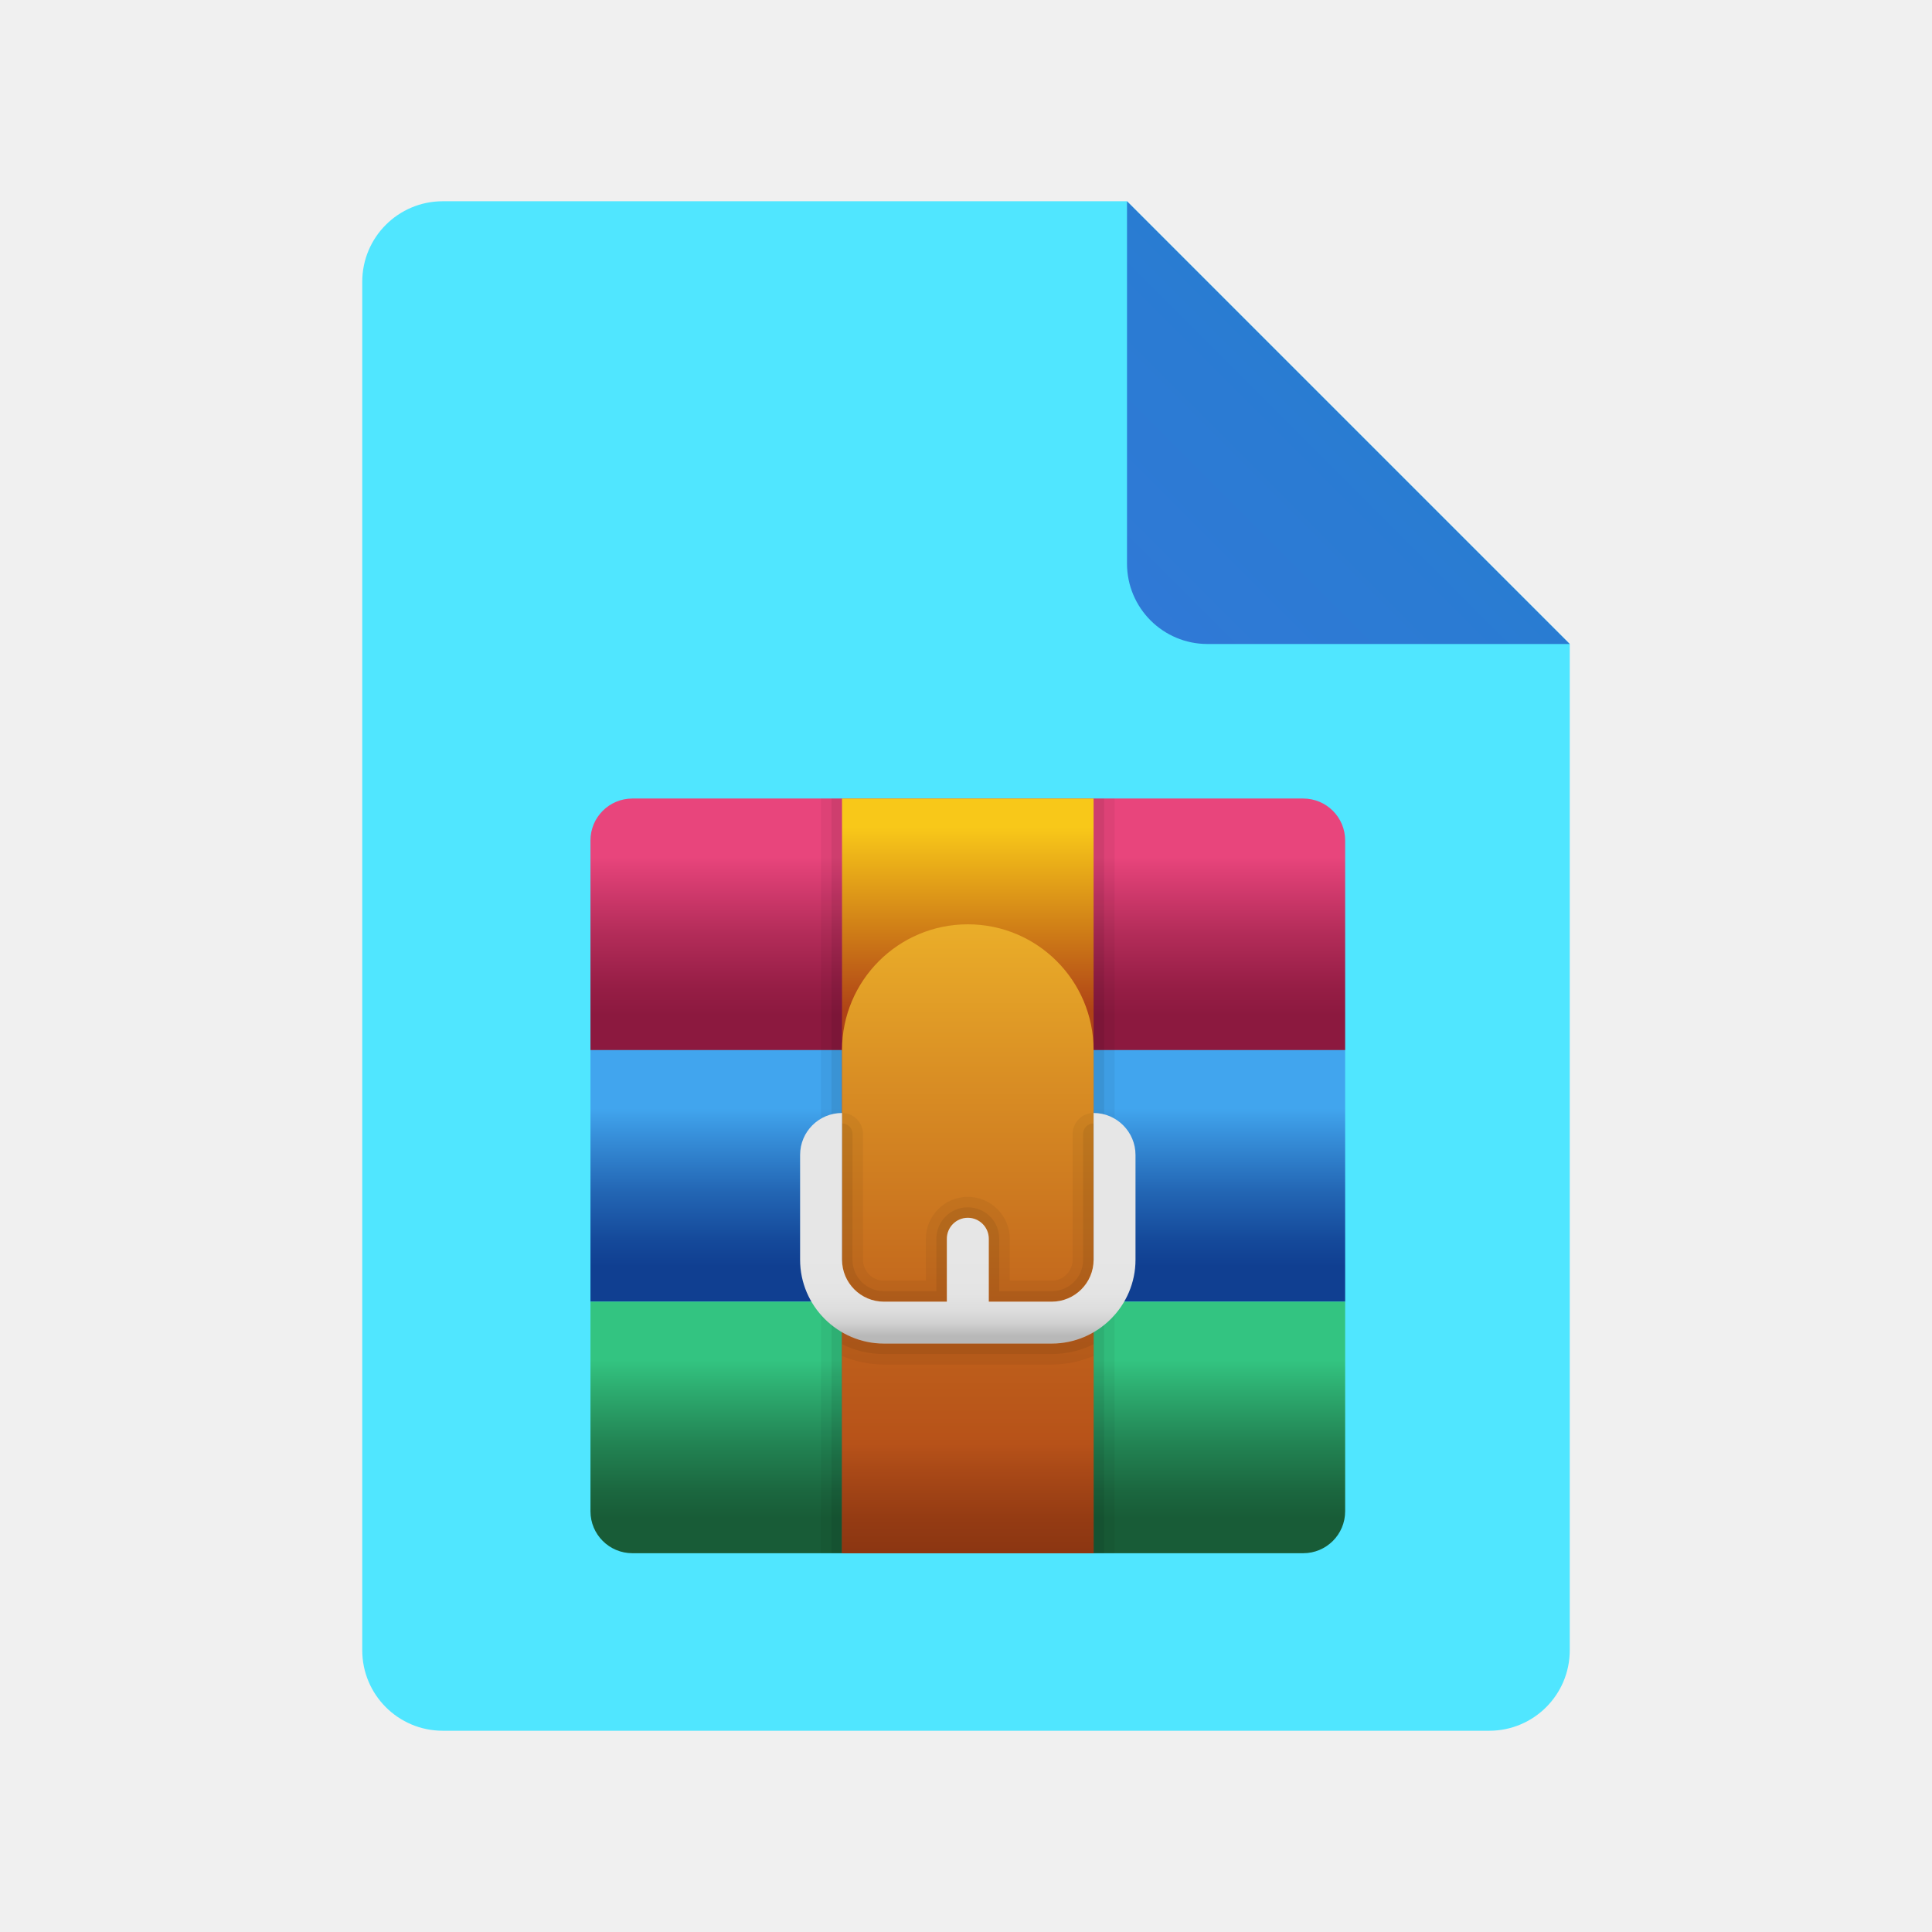
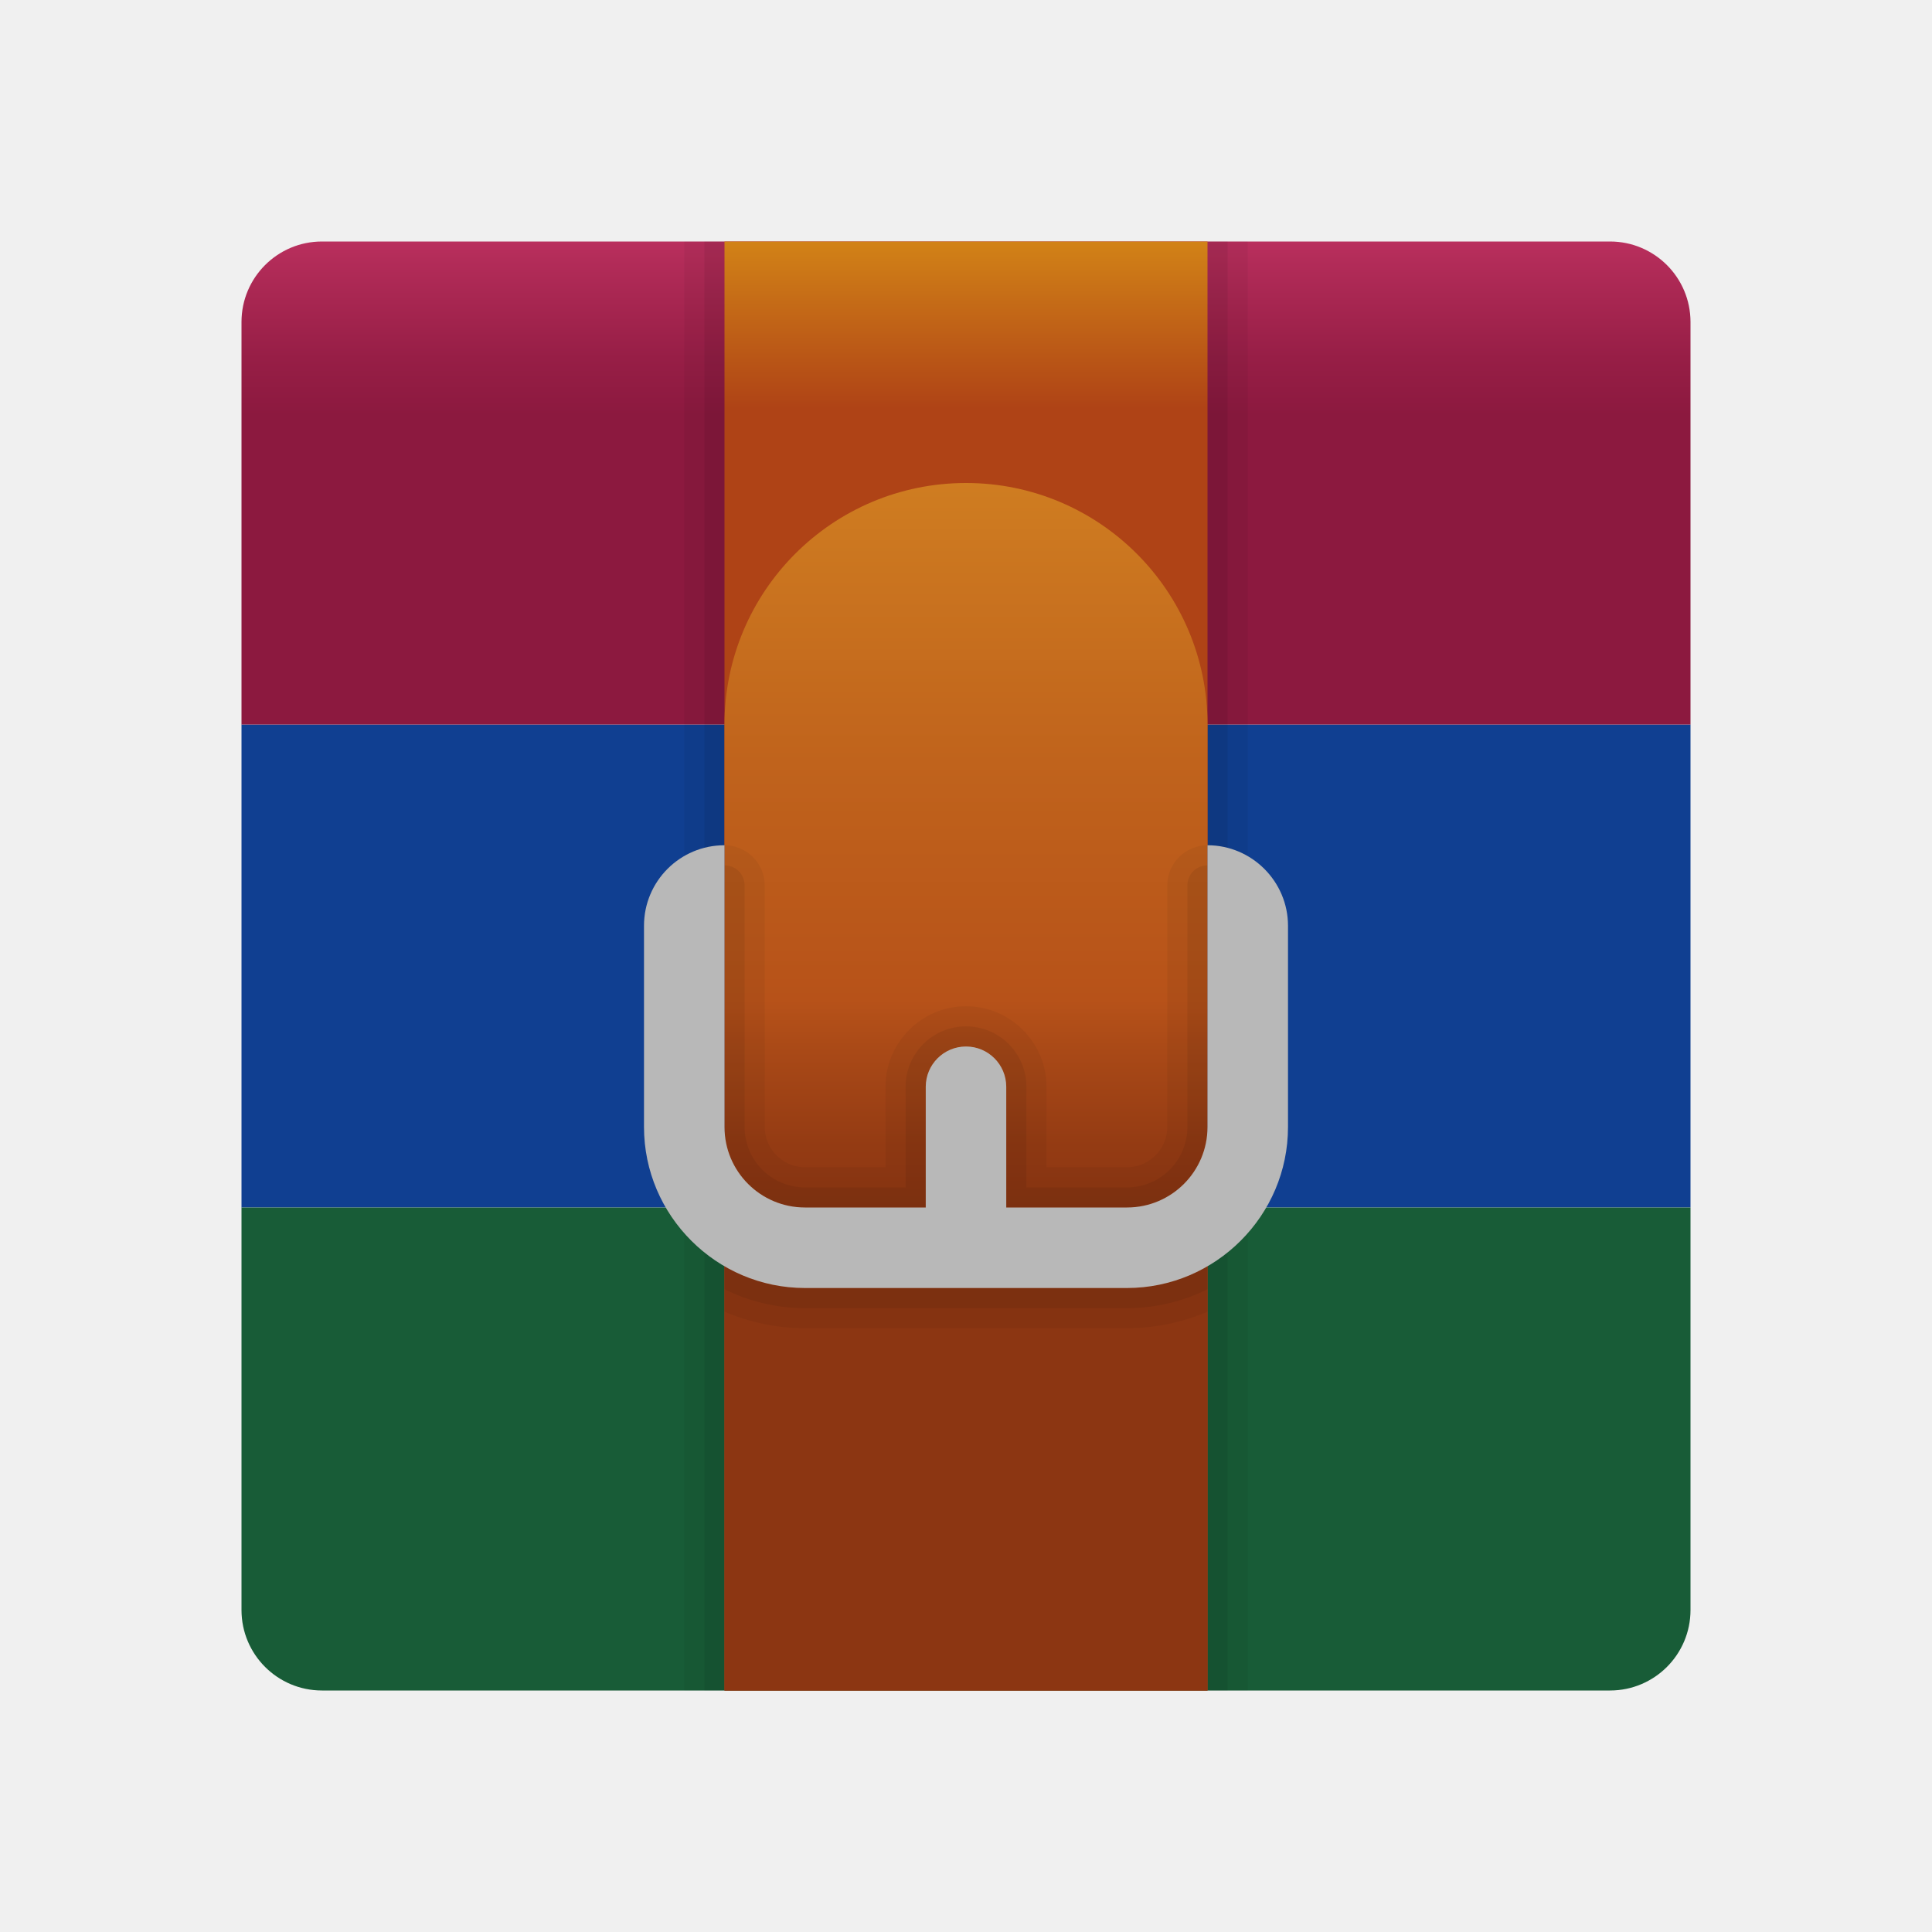
<svg xmlns="http://www.w3.org/2000/svg" xmlns:xlink="http://www.w3.org/1999/xlink" width="48px" height="48px" viewBox="0 0 48 48" version="1.1">
  <defs>
-     <linearGradient x1="0.048" y1="0.952" x2="0.509" y2="0.491" id="gradient_1">
-       <stop offset="0" stop-color="#3079D6" />
-       <stop offset="1" stop-color="#297CD2" />
+     <linearGradient gradientUnits="userSpaceOnUse" x1="18" y1="0" x2="18" y2="12" id="gradient_1">
+       <stop offset="23.3%" stop-color="#41A5EE" />
+       <stop offset="31.7%" stop-color="#3994DE" />
+       <stop offset="56.2%" stop-color="#2366B4" />
+       <stop offset="75.1%" stop-color="#154A9B" />
+       <stop offset="86%" stop-color="#103F91" />
    </linearGradient>
-     <linearGradient x1="0.5" y1="0" x2="0.5" y2="1" id="gradient_2">
-       <stop offset="0.233" stop-color="#41A5EE" />
-       <stop offset="0.317" stop-color="#3994DE" />
-       <stop offset="0.562" stop-color="#2366B4" />
-       <stop offset="0.751" stop-color="#154A9B" />
-       <stop offset="0.86" stop-color="#103F91" />
+     <linearGradient gradientUnits="userSpaceOnUse" x1="18" y1="0" x2="18" y2="12" id="gradient_2">
+       <stop offset="23.3%" stop-color="#E8457C" />
+       <stop offset="27.2%" stop-color="#E14177" />
+       <stop offset="53.7%" stop-color="#B32C59" />
+       <stop offset="74.2%" stop-color="#971E46" />
+       <stop offset="86%" stop-color="#8C193F" />
    </linearGradient>
-     <linearGradient x1="0.5" y1="0" x2="0.5" y2="1" id="gradient_3">
-       <stop offset="0.233" stop-color="#E8457C" />
-       <stop offset="0.272" stop-color="#E14177" />
-       <stop offset="0.537" stop-color="#B32C59" />
-       <stop offset="0.742" stop-color="#971E46" />
-       <stop offset="0.86" stop-color="#8C193F" />
+     <linearGradient gradientUnits="userSpaceOnUse" x1="18" y1="0" x2="18" y2="12" id="gradient_3">
+       <stop offset="23.3%" stop-color="#33C481" />
+       <stop offset="32.5%" stop-color="#2EB173" />
+       <stop offset="56.6%" stop-color="#228353" />
+       <stop offset="75.2%" stop-color="#1B673F" />
+       <stop offset="86%" stop-color="#185C37" />
    </linearGradient>
-     <linearGradient x1="0.5" y1="0" x2="0.5" y2="1" id="gradient_4">
-       <stop offset="0.233" stop-color="#33C481" />
-       <stop offset="0.325" stop-color="#2EB173" />
-       <stop offset="0.566" stop-color="#228353" />
-       <stop offset="0.752" stop-color="#1B673F" />
-       <stop offset="0.86" stop-color="#185C37" />
+     <linearGradient gradientUnits="userSpaceOnUse" x1="6" y1="0" x2="6" y2="36" id="gradient_4">
+       <stop offset="3.9%" stop-color="#F8C819" />
+       <stop offset="28.2%" stop-color="#AF4316" />
    </linearGradient>
-     <linearGradient x1="0.5" y1="0" x2="0.5" y2="1" id="gradient_5">
-       <stop offset="0.039" stop-color="#F8C819" />
-       <stop offset="0.282" stop-color="#AF4316" />
+     <linearGradient gradientUnits="userSpaceOnUse" x1="6" y1="0" x2="6" y2="30" id="gradient_5">
+       <stop offset="0%" stop-color="#EAAD29" />
+       <stop offset="24.5%" stop-color="#D98E24" />
+       <stop offset="63.2%" stop-color="#C0631C" />
+       <stop offset="82.8%" stop-color="#B75219" />
+       <stop offset="87.1%" stop-color="#A94917" />
+       <stop offset="94.9%" stop-color="#943B13" />
+       <stop offset="100%" stop-color="#8C3612" />
    </linearGradient>
-     <linearGradient x1="0.5" y1="0" x2="0.5" y2="1" id="gradient_6">
-       <stop offset="0" stop-color="#EAAD29" />
-       <stop offset="0.245" stop-color="#D98E24" />
-       <stop offset="0.632" stop-color="#C0631C" />
-       <stop offset="0.828" stop-color="#B75219" />
-       <stop offset="0.871" stop-color="#A94917" />
-       <stop offset="0.949" stop-color="#943B13" />
-       <stop offset="1" stop-color="#8C3612" />
-     </linearGradient>
-     <linearGradient x1="0.5" y1="0" x2="0.5" y2="1" id="gradient_7">
-       <stop offset="0.613" stop-color="#E6E6E6" />
-       <stop offset="0.785" stop-color="#E4E4E4" />
-       <stop offset="0.857" stop-color="#DDDDDD" />
-       <stop offset="0.91" stop-color="#D1D1D1" />
-       <stop offset="0.953" stop-color="#BFBFBF" />
-       <stop offset="0.967" stop-color="#B8B8B8" />
+     <linearGradient gradientUnits="userSpaceOnUse" x1="8" y1="0" x2="8" y2="11" id="gradient_6">
+       <stop offset="61.3%" stop-color="#E6E6E6" />
+       <stop offset="78.5%" stop-color="#E4E4E4" />
+       <stop offset="85.7%" stop-color="#DDDDDD" />
+       <stop offset="91%" stop-color="#D1D1D1" />
+       <stop offset="95.3%" stop-color="#BFBFBF" />
+       <stop offset="96.7%" stop-color="#B8B8B8" />
    </linearGradient>
    <path d="M0 0L48 0L48 48L0 48L0 0Z" id="path_1" />
-     <path d="M0 0L25 0L25 25L0 25L0 0Z" id="path_2" />
    <clipPath id="mask_1">
      <use xlink:href="#path_1" />
    </clipPath>
-     <clipPath id="mask_2">
-       <use xlink:href="#path_2" />
-     </clipPath>
  </defs>
-   <g id="icons8_file">
-     <path d="M0 0L48 0L48 48L0 48L0 0Z" id="Background" fill="none" fill-rule="evenodd" stroke="none" />
-     <g clip-path="url(#mask_1)">
-       <path d="M30 11L30 36C30 37.105 29.105 38 28 38L2 38C0.895 38 0 37.105 0 36L0 2C0 0.895 0.895 0 2 0L19 0L30 11L30 11Z" transform="translate(9 5)" id="Shape" fill="#50E6FF" fill-rule="evenodd" stroke="none" />
-       <path d="M0 0L0 9C0 10.105 0.895 11 2 11L11 11L0 0L0 0Z" transform="translate(28 5)" id="Shape" fill="url(#gradient_1)" fill-rule="evenodd" stroke="none" />
-     </g>
-   </g>
-   <g id="icons8_winrar" transform="translate(11.54489 16.71423)">
-     <path d="M0 0L25 0L25 25L0 25L0 0Z" id="Background" fill="none" fill-rule="evenodd" stroke="none" />
-     <g clip-path="url(#mask_2)">
-       <path d="M0 0L18.75 0L18.75 6.25L0 6.25L0 0Z" transform="translate(3.125 9.375)" id="Rectangle" fill="url(#gradient_2)" fill-rule="evenodd" stroke="none" />
-       <path d="M18.75 6.25L0 6.25L0 1.042C0 0.466 0.466 0 1.042 0L17.708 0C18.284 0 18.75 0.466 18.75 1.042L18.75 6.25L18.75 6.25Z" transform="translate(3.125 3.125)" id="Shape" fill="url(#gradient_3)" fill-rule="evenodd" stroke="none" />
-       <path d="M17.708 6.25L1.042 6.25C0.466 6.25 0 5.784 0 5.208L0 0L18.75 0L18.75 5.208C18.75 5.784 18.284 6.25 17.708 6.25L17.708 6.25Z" transform="translate(3.125 15.625)" id="Shape" fill="url(#gradient_4)" fill-rule="evenodd" stroke="none" />
-       <path d="M0 0L7.292 0L7.292 18.75L0 18.75L0 0Z" transform="translate(8.854157 3.125)" id="Rectangle" fill="#000000" fill-opacity="0.05" fill-rule="evenodd" stroke="none" />
-       <path d="M0 0L6.771 0L6.771 18.75L0 18.75L0 0Z" transform="translate(9.114593 3.125)" id="Rectangle" fill="#000000" fill-opacity="0.07" fill-rule="evenodd" stroke="none" />
-       <path d="M0 0L6.25 0L6.25 18.75L0 18.75L0 0Z" transform="translate(9.375 3.125)" id="Rectangle" fill="url(#gradient_5)" fill-rule="evenodd" stroke="none" />
-       <path d="M3.125 0C1.399 0 0 1.399 0 3.125L0 15.625L6.25 15.625L6.25 3.125C6.25 1.399 4.851 0 3.125 0L3.125 0Z" transform="translate(9.375 6.25)" id="Shape" fill="url(#gradient_6)" fill-rule="evenodd" stroke="none" />
-       <path d="M1.042 5.729C0.661 5.729 0.307 5.625 0 5.443L0 6.036C0.318 6.172 0.672 6.25 1.042 6.25L5.208 6.25C5.578 6.25 5.932 6.172 6.25 6.036L6.25 5.443C5.943 5.625 5.589 5.729 5.208 5.729L1.042 5.729L1.042 5.729ZM5.729 0.521L5.729 3.646C5.729 3.932 5.495 4.167 5.208 4.167L4.167 4.167L4.167 3.125C4.167 2.552 3.698 2.083 3.125 2.083C2.552 2.083 2.083 2.552 2.083 3.125L2.083 4.167L1.042 4.167C0.755 4.167 0.521 3.932 0.521 3.646L0.521 0.521C0.521 0.234 0.286 0 0 0L0 3.646C0 4.219 0.469 4.688 1.042 4.688L2.604 4.688L2.604 3.125C2.604 2.839 2.839 2.604 3.125 2.604C3.411 2.604 3.646 2.839 3.646 3.125L3.646 4.688L5.208 4.688C5.781 4.688 6.25 4.219 6.25 3.646L6.25 0C5.964 0 5.729 0.234 5.729 0.521L5.729 0.521Z" transform="translate(9.375 10.9375)" id="Shape" fill="#000000" fill-opacity="0.05" fill-rule="evenodd" stroke="none" />
-       <path d="M5.99 0.26L5.99 3.385C5.99 3.818 5.641 4.167 5.208 4.167L3.906 4.167L3.906 2.865C3.906 2.432 3.557 2.083 3.125 2.083C2.693 2.083 2.344 2.432 2.344 2.865L2.344 4.167L1.042 4.167C0.609 4.167 0.26 3.818 0.26 3.385L0.26 0.26C0.26 0.115 0.146 0 0 0L0 3.385C0 3.958 0.469 4.427 1.042 4.427L2.604 4.427L2.604 2.865C2.604 2.578 2.839 2.344 3.125 2.344C3.411 2.344 3.646 2.578 3.646 2.865L3.646 4.427L5.208 4.427C5.781 4.427 6.25 3.958 6.25 3.385L6.25 0C6.104 0 5.99 0.115 5.99 0.26L5.99 0.26ZM1.042 5.469C0.661 5.469 0.307 5.365 0 5.182L0 5.484C0.312 5.641 0.667 5.729 1.042 5.729L5.208 5.729C5.583 5.729 5.938 5.641 6.25 5.484L6.25 5.182C5.943 5.365 5.589 5.469 5.208 5.469L1.042 5.469L1.042 5.469Z" transform="translate(9.375 11.19794)" id="Shape" fill="#000000" fill-opacity="0.07" fill-rule="evenodd" stroke="none" />
-       <path d="M8.333 1.042L8.333 3.646C8.333 4.792 7.396 5.729 6.25 5.729L2.083 5.729C0.938 5.729 0 4.792 0 3.646L0 1.042C0 0.466 0.466 0 1.042 0L1.042 0L1.042 3.646C1.042 4.221 1.508 4.688 2.083 4.688L3.646 4.688L3.646 3.125C3.646 2.837 3.879 2.604 4.167 2.604L4.167 2.604C4.454 2.604 4.688 2.837 4.688 3.125L4.688 4.688L6.25 4.688C6.826 4.688 7.292 4.221 7.292 3.646L7.292 0C7.865 0 8.333 0.469 8.333 1.042L8.333 1.042Z" transform="translate(8.333343 10.9375)" id="Shape" fill="url(#gradient_7)" fill-rule="evenodd" stroke="none" />
-     </g>
+   <g id="Winrar-Icon">
+     <path d="M0 0L48 0L48 48L0 48L0 0Z" id="Background" fill="#FFFFFF" fill-opacity="0" fill-rule="evenodd" stroke="none" />
+     <path d="M6 18L42 18L42 30L6 30L6 18Z" id="Rectangle" fill="url(#gradient_1)" fill-rule="evenodd" stroke="none" />
+     <path d="M42 18L6 18L6 8C6 6.895 6.895 6 8 6L40 6C41.105 6 42 6.895 42 8L42 18L42 18Z" id="Shape" fill="url(#gradient_2)" stroke="none" />
+     <path d="M40 42L8 42C6.895 42 6 41.105 6 40L6 30L42 30L42 40C42 41.105 41.105 42 40 42L40 42Z" id="Shape" fill="url(#gradient_3)" stroke="none" />
+     <path d="M17 6L31 6L31 42L17 42L17 6Z" id="Rectangle" fill="#000000" fill-opacity="0.05" fill-rule="evenodd" stroke="none" />
+     <path d="M17.5 6L30.5 6L30.5 42L17.5 42L17.5 6Z" id="Rectangle" fill="#000000" fill-opacity="0.07" fill-rule="evenodd" stroke="none" />
+     <path d="M18 6L30 6L30 42L18 42L18 6Z" id="Rectangle" fill="url(#gradient_4)" fill-rule="evenodd" stroke="none" />
+     <path d="M24 12C20.686 12 18 14.686 18 18L18 42L30 42L30 18C30 14.686 27.314 12 24 12L24 12Z" id="Shape" fill="url(#gradient_5)" stroke="none" />
+     <path d="M20 32C19.27 32 18.59 31.8 18 31.45L18 32.59C18.61 32.85 19.29 33 20 33L28 33C28.71 33 29.39 32.85 30 32.59L30 31.45C29.41 31.8 28.73 32 28 32L20 32L20 32ZM29 22L29 28C29 28.55 28.55 29 28 29L26 29L26 27C26 25.9 25.1 25 24 25C22.9 25 22 25.9 22 27L22 29L20 29C19.45 29 19 28.55 19 28L19 22C19 21.45 18.55 21 18 21L18 28C18 29.1 18.9 30 20 30L23 30L23 27C23 26.45 23.45 26 24 26C24.55 26 25 26.45 25 27L25 30L28 30C29.1 30 30 29.1 30 28L30 21C29.45 21 29 21.45 29 22L29 22Z" id="Shape" fill="#000000" fill-opacity="0.05" fill-rule="evenodd" stroke="none" />
+     <path d="M29.5 22L29.5 28C29.5 28.83 28.83 29.5 28 29.5L25.5 29.5L25.5 27C25.5 26.17 24.83 25.5 24 25.5C23.17 25.5 22.5 26.17 22.5 27L22.5 29.5L20 29.5C19.17 29.5 18.5 28.83 18.5 28L18.5 22C18.5 21.72 18.28 21.5 18 21.5L18 28C18 29.1 18.9 30 20 30L23 30L23 27C23 26.45 23.45 26 24 26C24.55 26 25 26.45 25 27L25 30L28 30C29.1 30 30 29.1 30 28L30 21.5C29.72 21.5 29.5 21.72 29.5 22L29.5 22ZM20 32C19.27 32 18.59 31.8 18 31.45L18 32.03C18.6 32.33 19.28 32.5 20 32.5L28 32.5C28.72 32.5 29.4 32.33 30 32.03L30 31.45C29.41 31.8 28.73 32 28 32L20 32L20 32Z" id="Shape" fill="#000000" fill-opacity="0.07" fill-rule="evenodd" stroke="none" />
+     <path d="M32 23L32 28C32 30.2 30.2 32 28 32L20 32C17.8 32 16 30.2 16 28L16 23C16 21.895 16.895 21 18 21L18 21L18 28C18 29.105 18.895 30 20 30L23 30L23 27C23 26.448 23.448 26 24 26L24 26C24.552 26 25 26.448 25 27L25 30L28 30C29.105 30 30 29.105 30 28L30 21C31.1 21 32 21.9 32 23L32 23Z" id="Shape" fill="url(#gradient_6)" stroke="none" />
  </g>
</svg>
